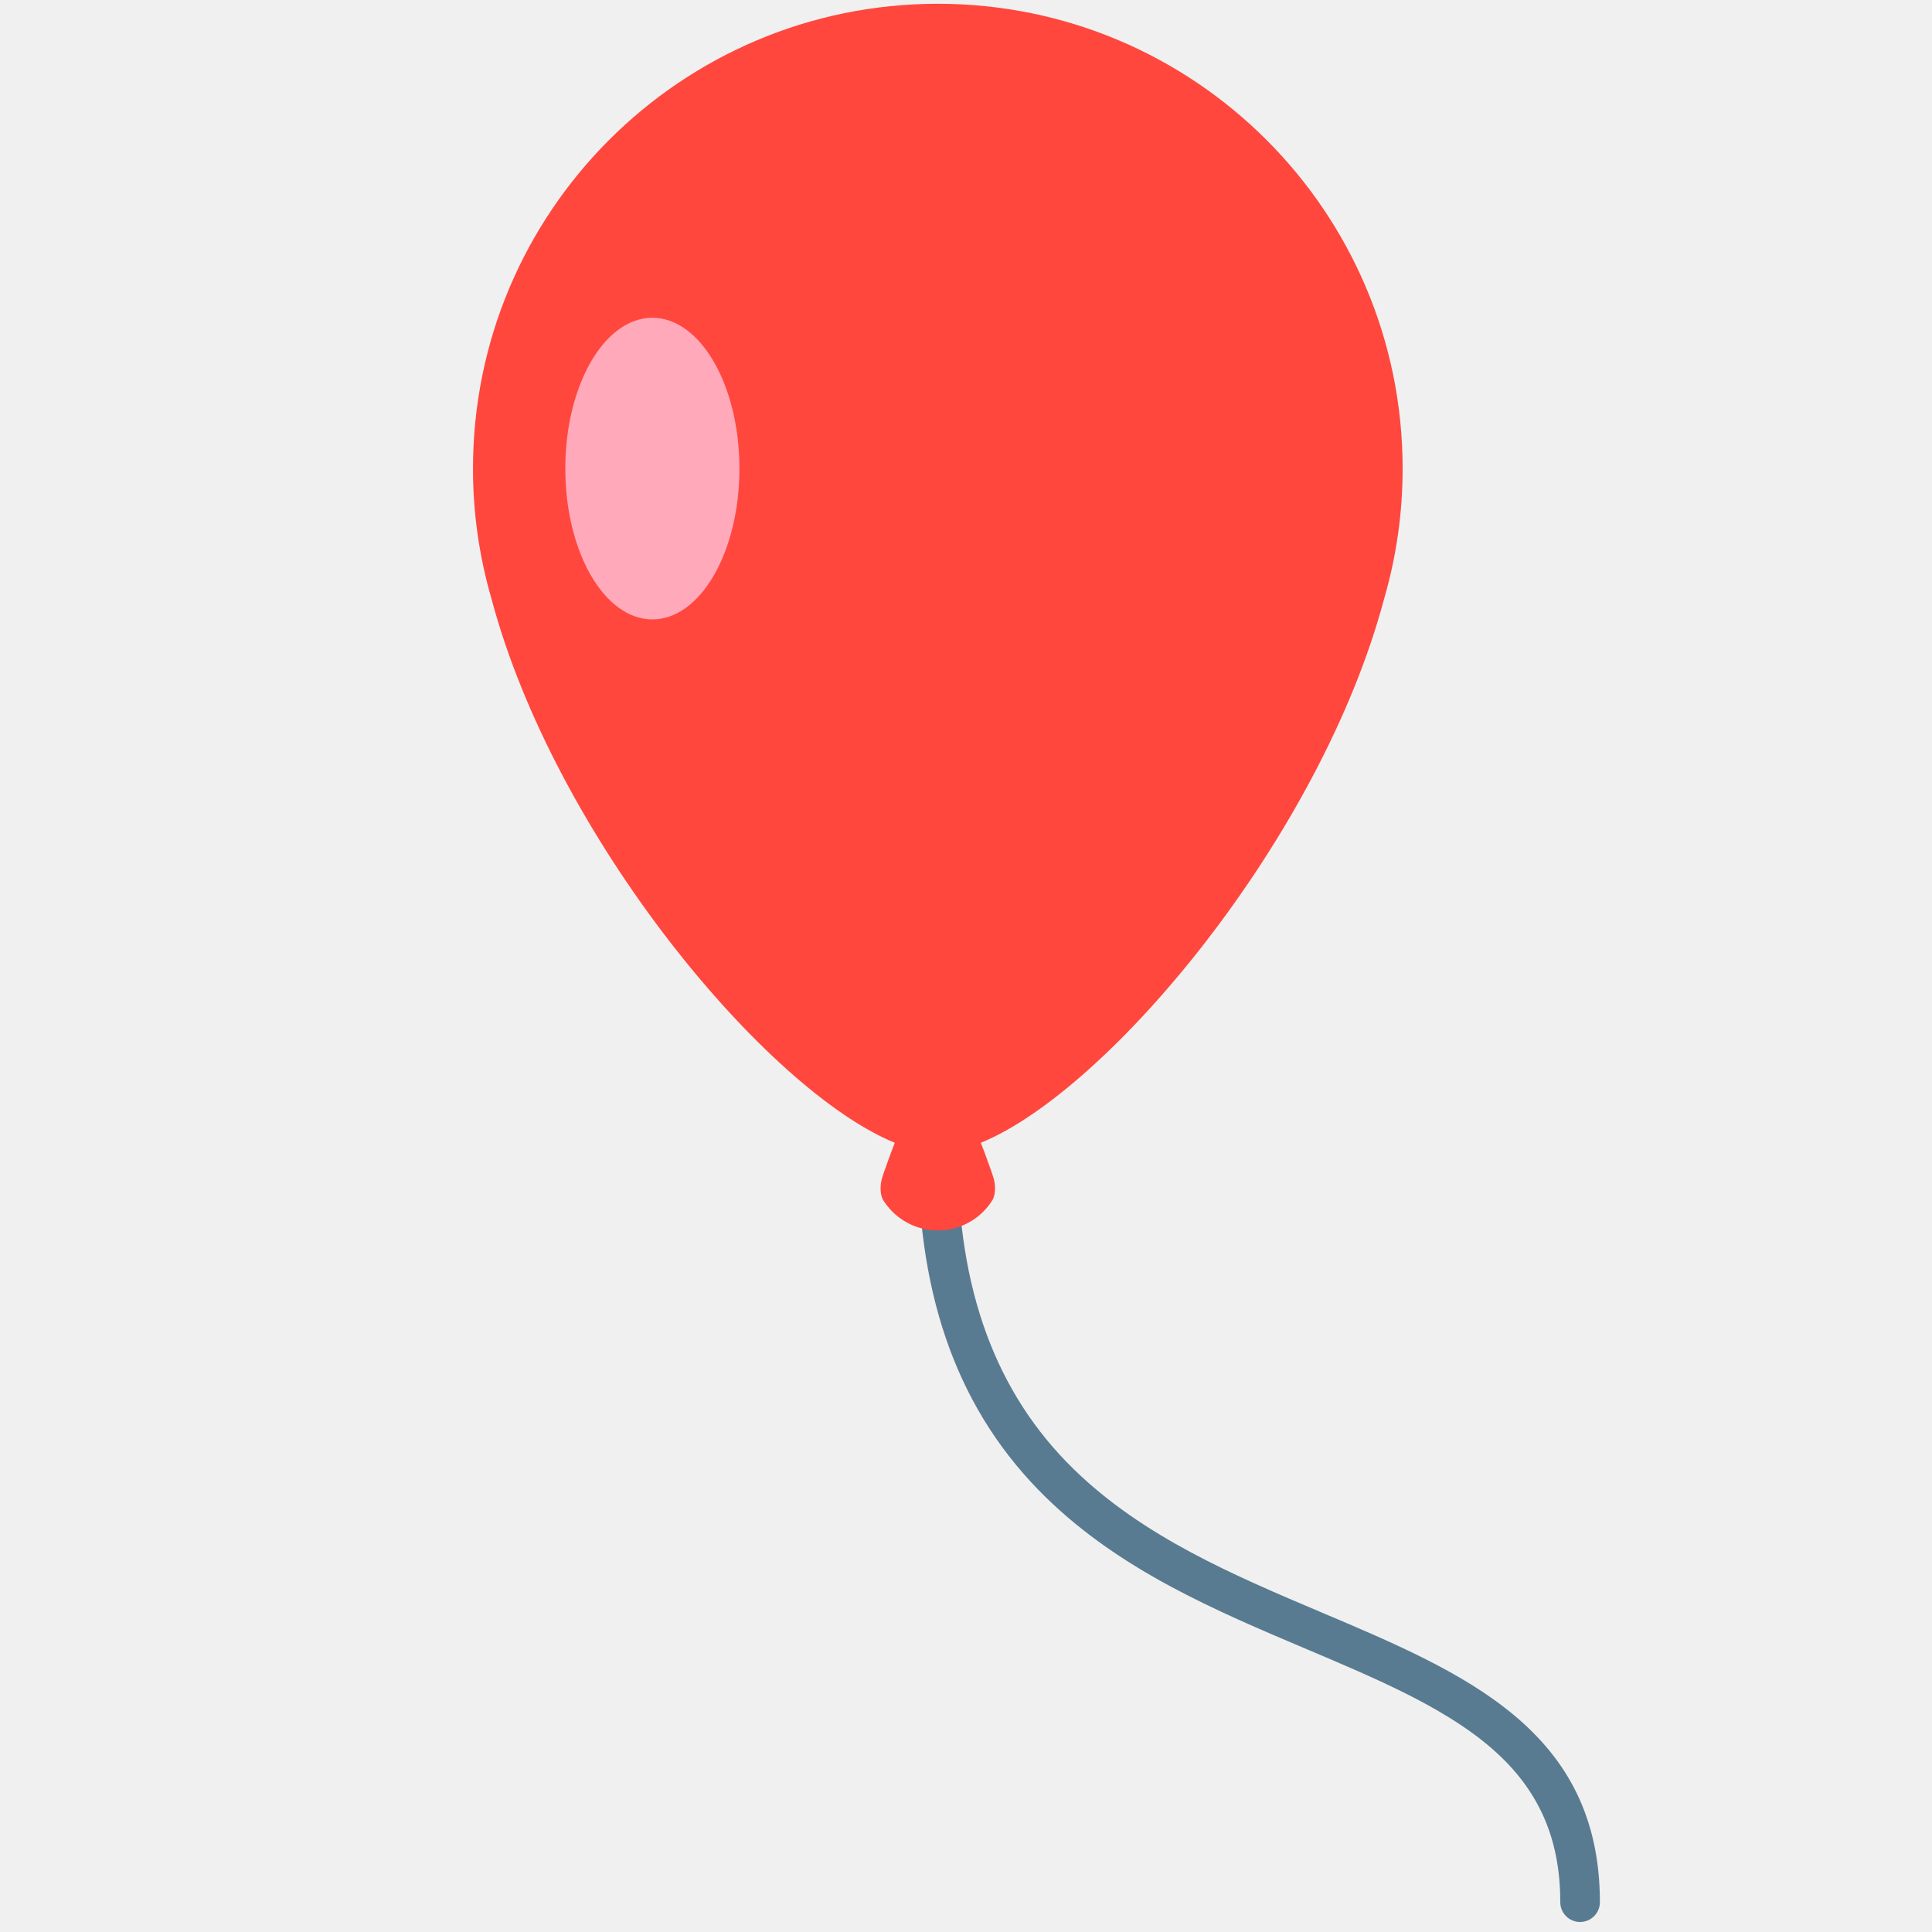
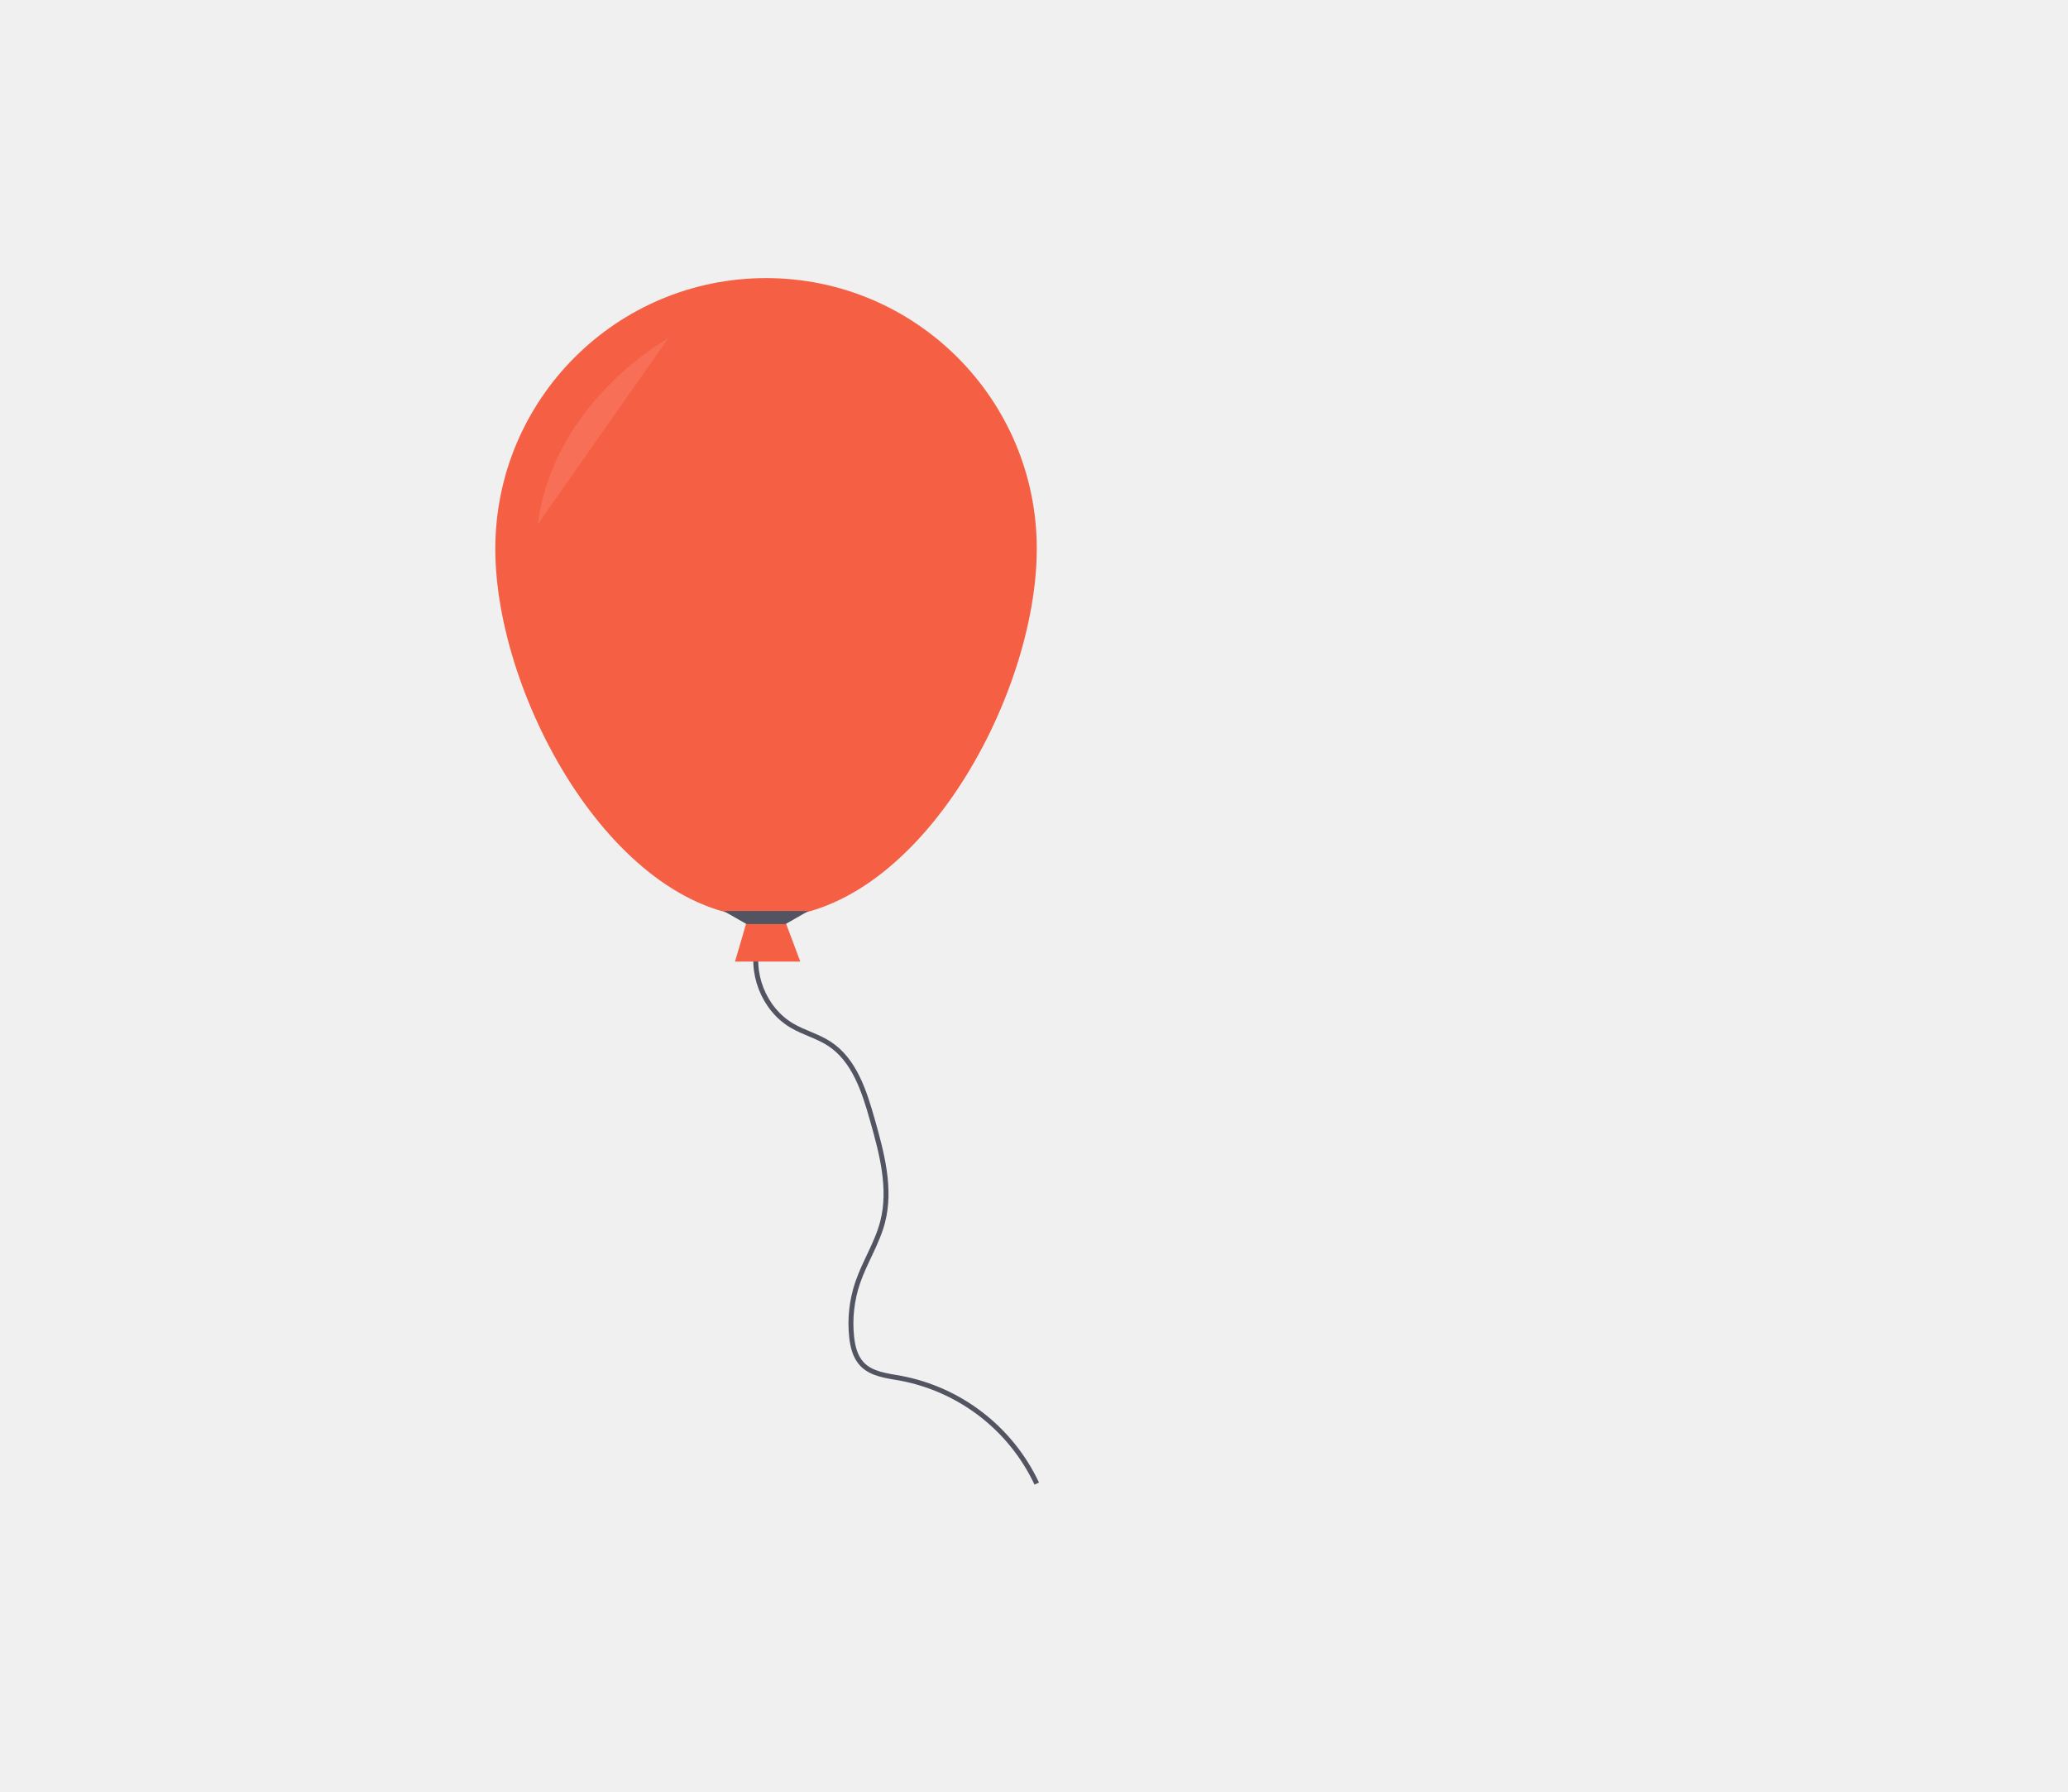
- <svg xmlns="http://www.w3.org/2000/svg" width="800px" height="800px" viewBox="0 0 512 512" aria-hidden="true" role="img" class="iconify iconify--fxemoji" preserveAspectRatio="xMidYMid meet">
-   <path fill="#597B91" d="M418.739 509.346a5.25 5.25 0 0 1-5.25-5.25c0-17.544-6.158-30.82-19.38-41.783c-12.365-10.254-29.586-17.544-47.818-25.262c-24.229-10.257-49.284-20.863-69.091-40.203c-22.826-22.288-33.921-52.182-33.921-91.389a5.25 5.25 0 0 1 10.5 0c0 36.23 10.061 63.666 30.757 83.875c18.388 17.956 42.515 28.169 65.848 38.047c37.853 16.023 73.604 31.159 73.604 76.715a5.249 5.249 0 0 1-5.249 5.25z" />
-   <path fill="#FF473E" d="M259.93 302.848c.476 1.218.938 2.419 1.353 3.576c.401 1.072.768 2.109 1.114 3.091c.342.983.7 1.912.929 2.77c.466 1.715.428 3.145.242 4.146c-.183 1.001-.538 1.572-.538 1.572c-4.965 8.009-15.482 10.476-23.491 5.511a17.323 17.323 0 0 1-5.511-5.511s-.354-.572-.538-1.572c-.186-1.001-.224-2.43.242-4.146c.229-.858.586-1.787.929-2.77c.346-.983.713-2.019 1.114-3.091c.415-1.157.877-2.358 1.353-3.576c-34.022-13.918-90.096-81.107-106.883-144.182a123.21 123.21 0 0 1-4.899-34.483C125.347 56.151 180.497 1 248.529 1s123.182 55.151 123.182 123.182a123.21 123.21 0 0 1-4.899 34.483c-16.787 63.075-72.86 130.265-106.882 144.183z" />
-   <path fill="#FFA9BA" d="M195.957 124.182c0 22.075-10.33 39.97-23.073 39.97s-23.073-17.895-23.073-39.97s10.33-39.97 23.073-39.97c12.743.001 23.073 17.896 23.073 39.97z" />
+ <svg xmlns="http://www.w3.org/2000/svg" id="683d3690-e1ab-45db-97b8-9484a1649262" data-name="Layer 1" width="839.2" height="727.08" viewBox="0 0 839.2 727.08">
+   <path d="M488.31,468c-3.94,12.79,2,27.91,13.53,34.64,4.84,2.82,10.41,4.24,15.1,7.3,10.19,6.64,14.21,19.35,17.52,31.05,3.8,13.45,7.61,27.67,4.13,41.2-2.22,8.63-7.27,16.26-10.14,24.7a51.54,51.54,0,0,0-2.45,22c.42,3.94,1.4,8,4.1,10.94,3.9,4.2,10.18,4.83,15.82,5.84a76.78,76.78,0,0,1,55.2,42.74" transform="translate(-180.4 -86.46)" fill="none" stroke="#535461" stroke-miterlimit="10" stroke-width="2" />
+   <polygon points="324.76 390.14 298.28 390.14 302.92 374.26 318.8 374.26 324.76 390.14" fill="#f55f44" />
+   <path d="M601.12,309.16c0,60.68-49.19,149.57-109.86,149.57s-109.86-88.9-109.86-149.57a109.86,109.86,0,0,1,219.73,0Z" transform="translate(-180.4 -86.46)" fill="#f55f44" />
+   <polygon points="318.8 374.92 302.92 374.92 293.65 369.63 328.07 369.63 318.8 374.92" fill="#535461" />
+   <path d="M451.55,223.78s-46.33,25.15-52.95,75.45" transform="translate(-180.4 -86.46)" fill="#fff" opacity="0.1" />
</svg>
